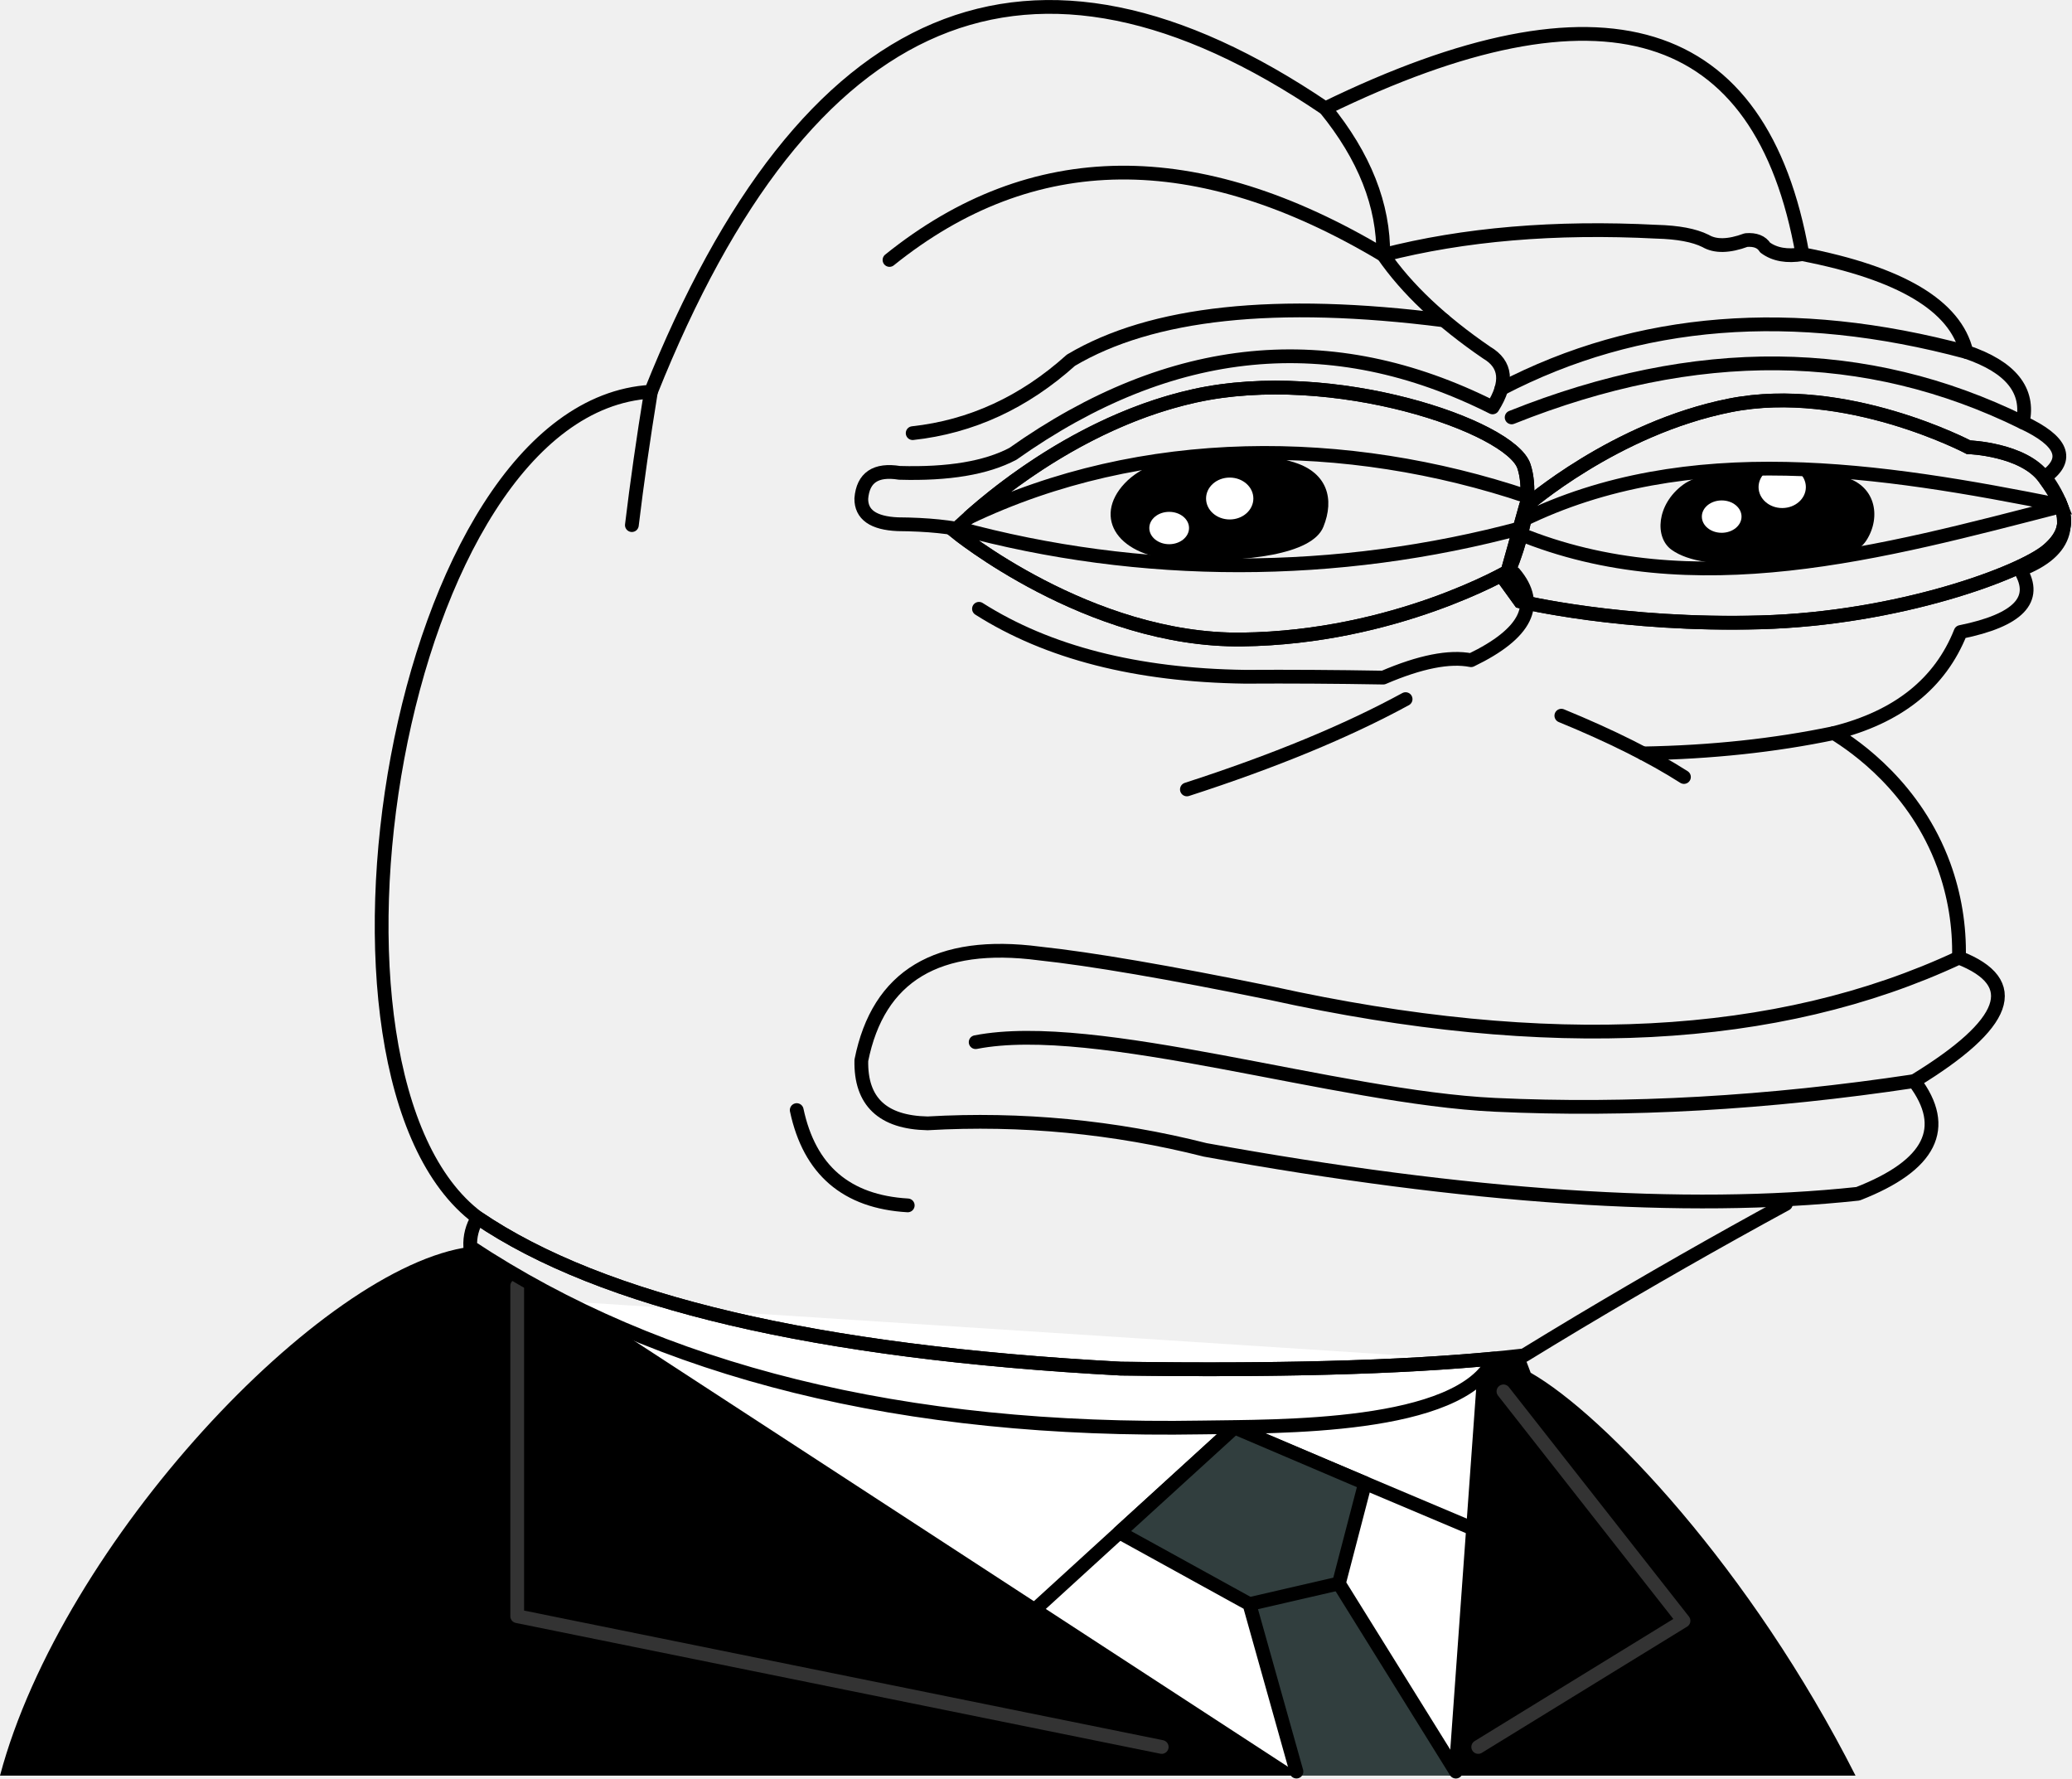
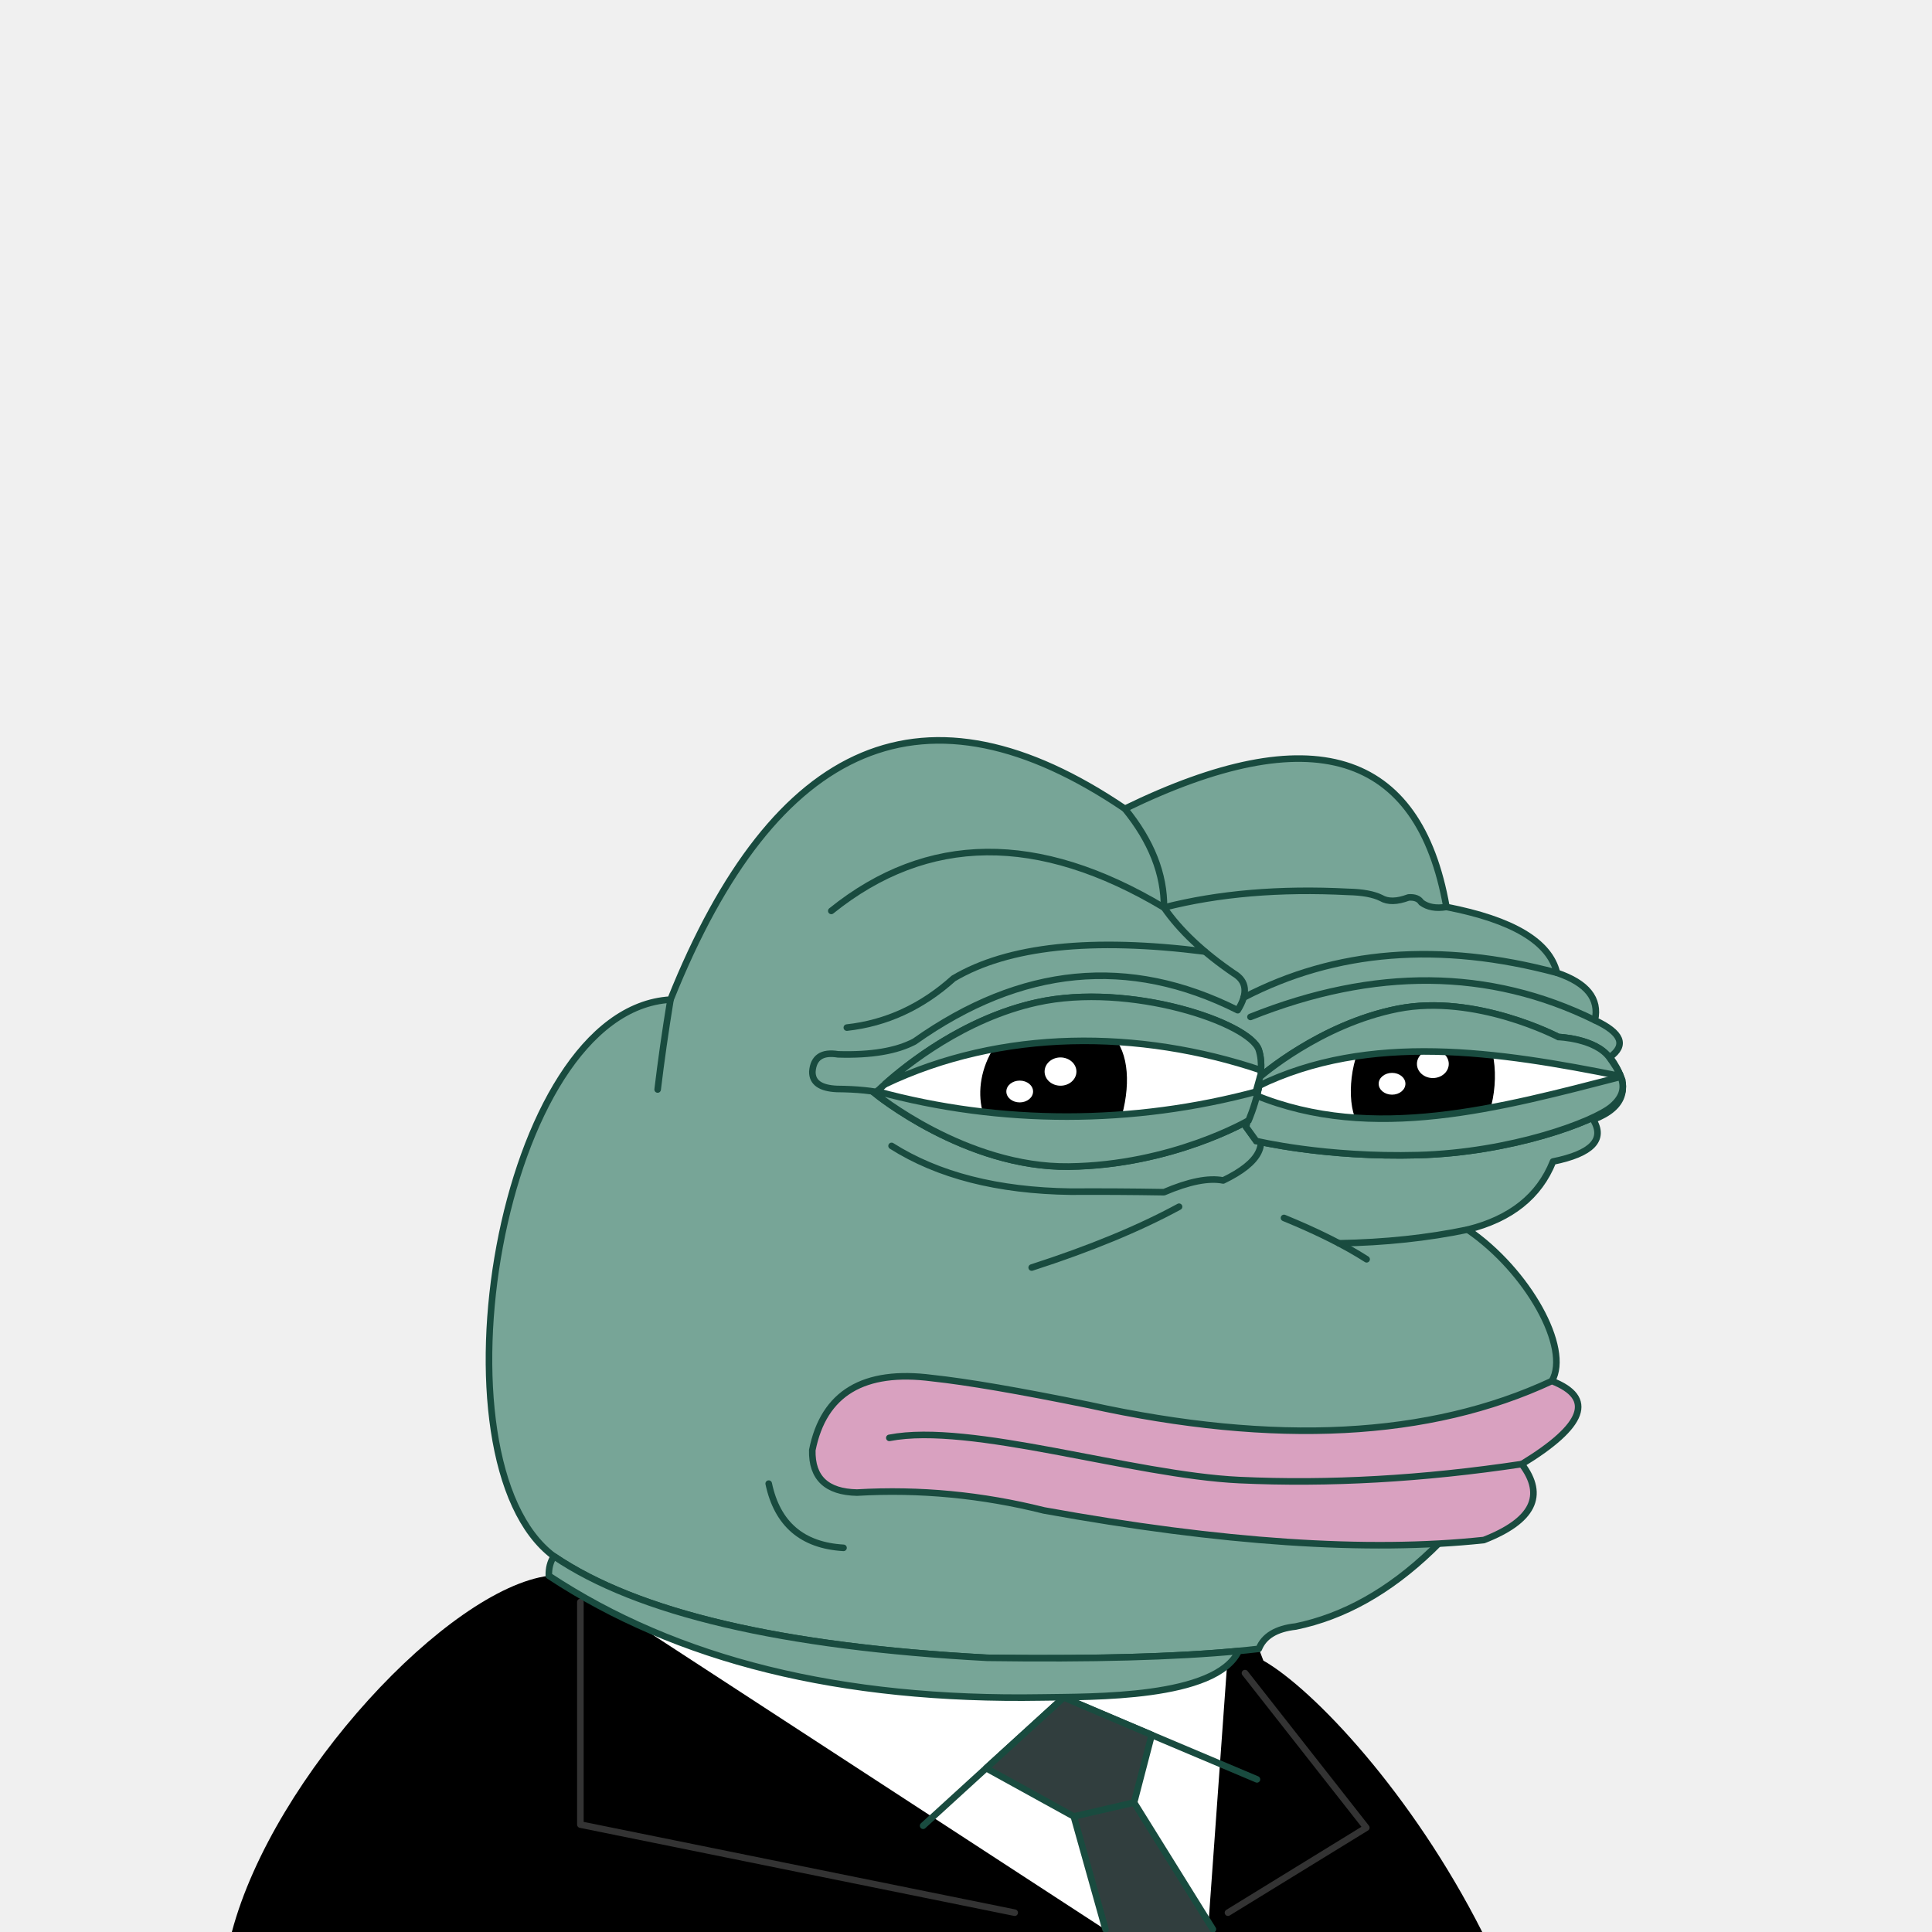
- <svg xmlns="http://www.w3.org/2000/svg" viewBox="0 0 1806.77 1550.46">
+ <svg xmlns="http://www.w3.org/2000/svg" version="1.1" width="1000" height="1000" viewBox="0 0 1000 1000" xml:space="preserve">
  <defs>
-     <style>.cls-1,.cls-2,.cls-5,.cls-6,.cls-7{fill-rule:evenodd;}.cls-2,.cls-9{fill:#fff;}.cls-3,.cls-4,.cls-7,.cls-8{fill:none;}.cls-3{stroke:#333;}.cls-3,.cls-4,.cls-6,.cls-7{stroke-linecap:round;stroke-linejoin:round;}.cls-3,.cls-4,.cls-6,.cls-7,.cls-8{stroke-width:12px;}.cls-4,.cls-6,.cls-7,.cls-8{stroke:#000;}.cls-5,.cls-6{fill:#313e3e;}</style>
-   </defs>
-   <g id="Layer_2" data-name="Layer 2">
-     <g id="Layer_1-2" data-name="Layer 1">
-       <path class="cls-1" d="M1334.75,1196.77,1329,1181.6l-26.19,2.76h0c-29.47,62-189.93,59-255,60.11q-389.4,6.67-637.71-157.5C280.82,1103.58,54,1344.85,0,1548H1618C1526.86,1368.09,1399.32,1233.55,1334.75,1196.77Z" />
-       <path class="cls-2" d="M501,1135l634,413h128l26-362Z" />
-       <path class="cls-3" d="M451,1121v288l562,114" />
-       <path class="cls-3" d="M1311,1213l157,200-179,110" />
-       <path class="cls-4" d="M1326.5,1350.46l-250.42-105.73L894.5,1410.46" />
-       <path class="cls-5" d="M976.13,1336l113.37,62.5L1132,1548h139l-103.5-167.5,22.81-87.5-113.81-48.5Z" />
-       <path class="cls-6" d="M1089.5,1398.46l78-18Z" />
-       <path class="cls-4" d="M1130.5,1544.46l-41-146L976.13,1336l100.37-91.5,113.81,48.5-22.81,87.5,102,164" />
-       <path class="cls-7" d="M1557.27,1049.62q-89.26,48.53-180.62,103.08-24.06,14.41-47.68,28.9-126.9,14.81-351.79,11.56-398.58-21.48-560.55-131.47c-164.7-122.8-72.24-707.2,151-720.2q203.11-507.75,588-247Q1518-82.12,1571.69,221.58q128.61,24.88,143,85.24,58.27,19.74,49.12,61.4,51.89,24.27,19.5,47.67,41.49,56.69-21.67,80.91,23.49,38.88-52,54.18-26.7,67.24-110.52,88.12c19.66,12.17,71.12,47.73,95.86,115.27a220.21,220.21,0,0,1,13.22,80.49" />
-       <path class="cls-7" d="M1302.78,1184.36h0c-29.47,62-189.93,59-255,60.11q-389.4,6.67-637.71-157.5a43.18,43.18,0,0,1,6.5-25.28q162,110,560.55,131.47Q1179.73,1196.08,1302.78,1184.36Z" />
-       <path class="cls-4" d="M567.6,341.49q-10,61.32-16.61,116.3" />
-       <path class="cls-4" d="M1225.68,609.49q-76.9,41.91-190.71,78.73" />
-       <path class="cls-4" d="M1361.48,623.93q64.76,26.57,106.91,53.46" />
-       <path class="cls-4" d="M1599.14,639.1q-77.58,16.21-166.36,17.73" />
-       <path class="cls-4" d="M853.66,530.75Q943.84,588,1085.54,590q58.51-.35,120.63.73,48.28-20.72,76.57-15.17,72.26-34.83,37.57-75.85" />
-       <path class="cls-4" d="M1155.61,94.44q51.29,62.9,50.56,127.86Q962.25,76.5,775.64,226.63" />
-       <path class="cls-4" d="M1571.69,221.58q-20.22,3.38-32.51-5.78-4.68-7.47-16.61-6.5-22.56,8.34-35.4.72-14.68-7.28-42.62-8-133-6.85-238.38,20.23,30.72,44.52,90.3,85.24,25.54,15,5.06,47.67-211.18-106.12-418.25,40.46-34.87,18.48-99,16.61-31-5-33.23,22.39-.24,21,31.79,22.4,39.21.31,63.57,6.5" />
-       <path class="cls-4" d="M1259.12,279.27q-219.57-28-325.28,34.77-61.41,55.2-138,63.57" />
-       <path class="cls-4" d="M1309.22,338.89q178.56-92.91,405.5-32.07" />
-       <path class="cls-4" d="M1318.14,363.88q241.08-96.35,445.7,4.34" />
-       <path class="cls-8" d="M1330.51,441.34s77.54-68,178.19-88,207.89,36.52,207.89,36.52,47.86,1.66,66,26.56,26.4,43.14,3.29,63.06-130.33,59.75-250.78,63.07-209.54-18.26-209.54-18.26l-13.2-18.26Z" />
-       <path class="cls-8" d="M832.23,462.91s89.1-91.28,209.54-117.84,275.54,26.56,287.09,61.41-13.2,91.28-13.2,91.28-99,58.1-232.64,59.75S832.23,462.91,832.23,462.91Z" />
-       <path d="M1129.22,403.31c-51-16.42-120.43-11.75-148.49,18.06s-6.6,65.06,49.5,66.87,113.84-4.52,123.74-28.92S1157.27,412.34,1129.22,403.31Z" />
-       <path class="cls-9" d="M1092.92,434.6c0,10.1-9.22,18.27-20.62,18.27s-20.62-8.17-20.62-18.27,9.23-18.25,20.62-18.25S1092.92,424.53,1092.92,434.6Z" />
-       <path class="cls-9" d="M1036.83,460.33c0,7.79-7.76,14.11-17.32,14.11s-17.32-6.32-17.32-14.11,7.75-14.1,17.32-14.1S1036.83,452.54,1036.83,460.33Z" />
-       <path d="M1606.06,415.32c-45.87-10.13-115.51-9.84-138.6,7.38s-24.75,45.91-9.9,56.57,39.59,13.12,75.89,13.94,80.86-1.64,94.06-22.14S1635.75,421.88,1606.06,415.32Z" />
-       <path class="cls-9" d="M1574.7,424.65c0,10.08-9.23,18.26-20.63,18.26s-20.62-8.18-20.62-18.26,9.24-18.26,20.62-18.26S1574.7,414.57,1574.7,424.65Z" />
-       <path class="cls-9" d="M1518.6,450.37c0,7.8-7.75,14.12-17.32,14.12S1484,458.17,1484,450.37s7.76-14.1,17.32-14.1S1518.6,442.58,1518.6,450.37Z" />
-       <path class="cls-8" d="M1331.8,432.88c.43-9.31-.3-18.42-2.94-26.4-11.55-34.85-166.65-88-287.09-61.41C947.83,365.79,873,425.88,844.56,451.32,996.23,378.79,1174.51,380,1331.8,432.88Z" />
-       <path class="cls-8" d="M1323.91,464.89l-11.55,41.17,13.2,18.26s89.09,21.58,209.54,18.26,227.69-43.15,250.78-63.07c14.71-12.69,16.64-24.71,11.47-38.17C1642.5,481.21,1476.19,527.53,1323.91,464.89Z" />
-       <path class="cls-8" d="M1797,440.46c-3-7.43-8.09-15.31-14.43-24-18.14-24.9-66-26.56-66-26.56s-107.25-56.43-207.89-36.52-178.19,88-178.19,88L1327,453.85C1471.77,382.76,1640.24,409,1797,440.46Z" />
-       <path class="cls-8" d="M835,460.21c-1.78,1.72-2.74,2.7-2.74,2.7s117.15,96.26,250.79,94.6,232.64-59.75,232.64-59.75A239.87,239.87,0,0,0,1327.83,460C1165.9,503.71,994.78,503.79,835,460.21Z" />
-       <path class="cls-7" d="M1108.65,865.93q-134.72-27.48-202.26-34.68-133.26-17.44-155.31,93.19-1.14,53.73,57.79,54.9a797.82,797.82,0,0,1,242,23.11q344.27,62.41,569.23,38.29,95.28-37.15,49.12-98.24,122.73-74.93,39-107.64Q1471,945.78,1108.65,865.93Z" />
-       <path class="cls-4" d="M1669.21,942.5q-191.61,28.83-365.71,20.68c-138-6.46-347.82-75.14-452.73-54.63" />
-       <path class="cls-4" d="M694.74,967.78q16.65,78.42,96.8,83.07" />
+ </defs>
+   <rect x="0" y="0" width="100%" height="100%" fill="rgba(255,255,255,0)" />
+   <g transform="matrix(0.4 0 0 0.4 500 500)" id="796776">
+     <g style="" vector-effect="non-scaling-stroke">
+       <g transform="matrix(1 0 0 1 -141 1019.5)" id="Layer_1">
+         <path style="stroke: none; stroke-width: 1; stroke-dasharray: none; stroke-linecap: butt; stroke-dashoffset: 0; stroke-linejoin: miter; stroke-miterlimit: 4; is-custom-font: none; font-file-url: none; fill: rgb(0,0,0); fill-rule: evenodd; opacity: 1;" transform=" translate(-1109, -2269.5)" d="M 1634.8 2148.8 c 1.9 5.1 0 0 -5.8 -15.2 l -26.2 2.8 l 0 0 c -29.5 62 -189.9 59 -254.9 60.1 c -259.6 4.4 -472.2 -48.1 -637.7 -157.5 C 580.8 2055.6 354 2296.9 300 2500 h 1618 C 1826.9 2320.1 1699.3 2185.6 1634.8 2148.8 z" stroke-linecap="round" />
+       </g>
+       <g transform="matrix(1 0 0 1 -55 1043.5)" id="Layer_1">
+         <path style="stroke: none; stroke-width: 1; stroke-dasharray: none; stroke-linecap: butt; stroke-dashoffset: 0; stroke-linejoin: miter; stroke-miterlimit: 4; is-custom-font: none; font-file-url: none; fill: rgb(255,255,255); fill-rule: evenodd; opacity: 1;" transform=" translate(-1195, -2293.5)" d="M 801 2087 l 634 413 h 23 h 63 h 42 l 26 -362 L 801 2087 z" stroke-linecap="round" />
+       </g>
+       <g transform="matrix(1 0 0 1 -218 1024)" id="Layer_1">
+         <path style="stroke: rgb(51,51,51); stroke-width: 8.504; stroke-dasharray: none; stroke-linecap: round; stroke-dashoffset: 0; stroke-linejoin: round; stroke-miterlimit: 2.613; is-custom-font: none; font-file-url: none; fill: none; fill-rule: nonzero; opacity: 1;" transform=" translate(-1032, -2274)" d="M 751 2073 v 288 l 562 114" stroke-linecap="round" />
+       </g>
+       <g transform="matrix(1 0 0 1 428.5 1070)" id="Layer_1">
+         <path style="stroke: rgb(51,51,51); stroke-width: 8.504; stroke-dasharray: none; stroke-linecap: round; stroke-dashoffset: 0; stroke-linejoin: round; stroke-miterlimit: 2.613; is-custom-font: none; font-file-url: none; fill: none; fill-rule: nonzero; opacity: 1;" transform=" translate(-1678.5, -2320)" d="M 1611 2165 l 157 200 l -179 110" stroke-linecap="round" />
+       </g>
+       <g transform="matrix(1 0 0 1 -118.5001 1082.5)" id="Layer_1">
+         <path style="stroke: rgb(51,51,51); stroke-width: 8.504; stroke-dasharray: none; stroke-linecap: round; stroke-dashoffset: 0; stroke-linejoin: round; stroke-miterlimit: 2.613; is-custom-font: none; font-file-url: none; fill: none; fill-rule: nonzero; opacity: 1;" transform=" translate(-1131.5, -2332.5)" d="M 1131.5 2332.5" stroke-linecap="round" />
+       </g>
+       <g transform="matrix(1 0 0 1 160.4999 1029.65)" id="Layer_1">
+         <path style="stroke: rgb(25,75,63); stroke-width: 8.504; stroke-dasharray: none; stroke-linecap: round; stroke-dashoffset: 0; stroke-linejoin: round; stroke-miterlimit: 2.613; is-custom-font: none; font-file-url: none; fill: none; fill-rule: nonzero; opacity: 1;" transform=" translate(-1410.5, -2279.65)" d="M 1626.5 2302.5 l -250.4 -105.7 l -181.6 165.7" stroke-linecap="round" />
+       </g>
+       <g transform="matrix(1 0 0 1 173.55 1098.25)" id="Layer_1">
+         <path style="stroke: none; stroke-width: 1; stroke-dasharray: none; stroke-linecap: butt; stroke-dashoffset: 0; stroke-linejoin: miter; stroke-miterlimit: 4; is-custom-font: none; font-file-url: none; fill: rgb(49,62,62); fill-rule: evenodd; opacity: 1;" transform=" translate(-1423.55, -2348.25)" d="M 1276.1 2288 l 113.4 62.5 L 1432 2500 h 139 l -103.5 -167.5 l 22.8 -87.5 l -113.8 -48.5 L 1276.1 2288 z" stroke-linecap="round" />
+       </g>
+       <g transform="matrix(1 0 0 1 178.4999 1091.5)" id="Layer_1">
+         <path style="stroke: rgb(25,75,63); stroke-width: 8.504; stroke-dasharray: none; stroke-linecap: round; stroke-dashoffset: 0; stroke-linejoin: round; stroke-miterlimit: 2.613; is-custom-font: none; font-file-url: none; fill: rgb(49,62,62); fill-rule: evenodd; opacity: 1;" transform=" translate(-1428.5, -2341.5)" d="M 1389.5 2350.5 l 78 -18 L 1389.5 2350.5 z" stroke-linecap="round" />
+       </g>
+       <g transform="matrix(1 0 0 1 172.8 1096.5)" id="Layer_1">
+         <path style="stroke: rgb(25,75,63); stroke-width: 8.504; stroke-dasharray: none; stroke-linecap: round; stroke-dashoffset: 0; stroke-linejoin: round; stroke-miterlimit: 2.613; is-custom-font: none; font-file-url: none; fill: none; fill-rule: nonzero; opacity: 1;" transform=" translate(-1422.8, -2346.5)" d="M 1430.5 2496.5 l -41 -146 l -113.4 -62.5 l 100.4 -91.5 l 113.8 48.5 l -22.8 87.5 l 102 164" stroke-linecap="round" />
+       </g>
+       <g transform="matrix(1 0 0 1 116.2446 301.9013)" id="Layer_1">
+         <path style="stroke: rgb(25,75,63); stroke-width: 8.504; stroke-dasharray: none; stroke-linecap: round; stroke-dashoffset: 0; stroke-linejoin: round; stroke-miterlimit: 2.613; is-custom-font: none; font-file-url: none; fill: rgb(119,165,151); fill-rule: evenodd; opacity: 1;" transform=" translate(-1366.245, -1551.901)" d="M 867.6 1293.5 c 135.4 -338.5 331.4 -420.8 588 -247 c 241.6 -117.7 380.3 -75.3 416.1 127.1 c 85.7 16.6 133.4 45 143 85.2 c 38.8 13.2 55.2 33.6 49.1 61.4 c 34.6 16.2 41.1 32.1 19.5 47.7 c 27.7 37.8 20.4 64.8 -21.7 80.9 c 15.7 25.9 -1.7 44 -52 54.2 c -17.8 44.8 -54.6 74.2 -110.5 88.1 c 78.1 53.4 133.4 153.4 109.1 195.8 c -96.7 186.2 -207.2 292.2 -331.6 317.8 c -25.2 2.8 -41.1 12.4 -47.7 28.9 c -84.6 9.9 -201.9 13.7 -351.8 11.6 c -265.7 -14.3 -452.6 -58.1 -560.6 -131.5 C 551.9 1890.9 644.4 1306.5 867.6 1293.5 z" stroke-linecap="round" />
+       </g>
+       <g transform="matrix(1 0 0 1 -93.514 855.2276)" id="Layer_1">
+         <path style="stroke: rgb(25,75,63); stroke-width: 8.504; stroke-dasharray: none; stroke-linecap: round; stroke-dashoffset: 0; stroke-linejoin: round; stroke-miterlimit: 2.613; is-custom-font: none; font-file-url: none; fill: rgb(119,165,151); fill-rule: evenodd; opacity: 1;" transform=" translate(-1156.486, -2105.228)" d="M 1602.8 2136.4 L 1602.8 2136.4 c -29.5 62 -189.9 59 -254.9 60.1 c -259.6 4.4 -472.2 -48.1 -637.7 -157.5 c -0.3 -9.5 1.8 -17.9 6.5 -25.3 c 108 73.3 294.8 117.2 560.6 131.5 C 1412.2 2147.1 1520.7 2144.2 1602.8 2136.4 z" stroke-linecap="round" />
+       </g>
+       <g transform="matrix(1 0 0 1 -390.7 101.65)" id="Layer_1">
+         <path style="stroke: rgb(25,75,63); stroke-width: 8.504; stroke-dasharray: none; stroke-linecap: round; stroke-dashoffset: 0; stroke-linejoin: round; stroke-miterlimit: 2.613; is-custom-font: none; font-file-url: none; fill: none; fill-rule: nonzero; opacity: 1;" transform=" translate(-859.3, -1351.65)" d="M 867.6 1293.5 c -6.7 40.9 -12.2 79.6 -16.6 116.3" stroke-linecap="round" />
+       </g>
+       <g transform="matrix(1 0 0 1 180.35 350.85)" id="Layer_1">
+         <path style="stroke: rgb(25,75,63); stroke-width: 8.504; stroke-dasharray: none; stroke-linecap: round; stroke-dashoffset: 0; stroke-linejoin: round; stroke-miterlimit: 2.613; is-custom-font: none; font-file-url: none; fill: none; fill-rule: nonzero; opacity: 1;" transform=" translate(-1430.35, -1600.85)" d="M 1525.7 1561.5 c -51.3 27.9 -114.8 54.2 -190.7 78.7" stroke-linecap="round" />
+       </g>
+       <g transform="matrix(1 0 0 1 464.95 352.75)" id="Layer_1">
+         <path style="stroke: rgb(25,75,63); stroke-width: 8.504; stroke-dasharray: none; stroke-linecap: round; stroke-dashoffset: 0; stroke-linejoin: round; stroke-miterlimit: 2.613; is-custom-font: none; font-file-url: none; fill: none; fill-rule: nonzero; opacity: 1;" transform=" translate(-1714.95, -1602.75)" d="M 1661.5 1576 c 43.2 17.7 78.8 35.5 106.9 53.5" stroke-linecap="round" />
+       </g>
+       <g transform="matrix(1 0 0 1 565.8999 349.95)" id="Layer_1">
+         <path style="stroke: rgb(25,75,63); stroke-width: 8.504; stroke-dasharray: none; stroke-linecap: round; stroke-dashoffset: 0; stroke-linejoin: round; stroke-miterlimit: 2.613; is-custom-font: none; font-file-url: none; fill: none; fill-rule: nonzero; opacity: 1;" transform=" translate(-1815.9, -1599.95)" d="M 1899.1 1591.1 c -51.7 10.8 -107.2 16.7 -166.4 17.7" stroke-linecap="round" />
+       </g>
+       <g transform="matrix(1 0 0 1 142.6691 247.2)" id="Layer_1">
+         <path style="stroke: rgb(25,75,63); stroke-width: 8.504; stroke-dasharray: none; stroke-linecap: round; stroke-dashoffset: 0; stroke-linejoin: round; stroke-miterlimit: 2.613; is-custom-font: none; font-file-url: none; fill: none; fill-rule: nonzero; opacity: 1;" transform=" translate(-1392.669, -1497.2)" d="M 1153.7 1482.8 c 60.1 38.1 137.4 57.9 231.9 59.2 c 39 -0.2 79.2 0 120.6 0.7 c 32.2 -13.8 57.7 -18.9 76.6 -15.2 c 48.2 -23.2 60.7 -48.5 37.6 -75.8" stroke-linecap="round" />
+       </g>
+       <g transform="matrix(1 0 0 1 40.9534 -137.4)" id="Layer_1">
+         <path style="stroke: rgb(25,75,63); stroke-width: 8.504; stroke-dasharray: none; stroke-linecap: round; stroke-dashoffset: 0; stroke-linejoin: round; stroke-miterlimit: 2.613; is-custom-font: none; font-file-url: none; fill: none; fill-rule: nonzero; opacity: 1;" transform=" translate(-1290.954, -1112.6)" d="M 1455.6 1046.5 c 34.2 41.9 51 84.5 50.6 127.9 c -162.6 -97.2 -306.1 -95.8 -430.5 4.3" stroke-linecap="round" />
+       </g>
+       <g transform="matrix(1 0 0 1 211.4487 34.1531)" id="Layer_1">
+         <path style="stroke: rgb(25,75,63); stroke-width: 8.504; stroke-dasharray: none; stroke-linecap: round; stroke-dashoffset: 0; stroke-linejoin: round; stroke-miterlimit: 2.613; is-custom-font: none; font-file-url: none; fill: none; fill-rule: nonzero; opacity: 1;" transform=" translate(-1461.449, -1284.153)" d="M 1871.7 1173.6 c -13.5 2.3 -24.3 0.3 -32.5 -5.8 c -3.1 -5 -8.7 -7.1 -16.6 -6.5 c -15 5.6 -26.8 5.8 -35.4 0.7 c -9.8 -4.9 -24 -7.5 -42.6 -7.9 c -88.7 -4.6 -168.1 2.2 -238.4 20.2 c 20.5 29.7 50.6 58.1 90.3 85.2 c 17 10 18.7 25.9 5.1 47.7 c -140.8 -70.8 -280.2 -57.3 -418.2 40.5 c -23.2 12.3 -56.2 17.9 -99 16.6 c -20.7 -3.4 -31.8 4.1 -33.2 22.4 c -0.2 14 10.4 21.5 31.8 22.4 c 26.1 0.2 47.3 2.4 63.6 6.5" stroke-linecap="round" />
+       </g>
+       <g transform="matrix(1 0 0 1 77.4499 26.2051)" id="Layer_1">
+         <path style="stroke: rgb(25,75,63); stroke-width: 8.504; stroke-dasharray: none; stroke-linecap: round; stroke-dashoffset: 0; stroke-linejoin: round; stroke-miterlimit: 2.613; is-custom-font: none; font-file-url: none; fill: none; fill-rule: nonzero; opacity: 1;" transform=" translate(-1327.45, -1276.205)" d="M 1559.1 1231.3 c -146.4 -18.6 -254.8 -7 -325.3 34.8 c -40.9 36.8 -86.9 58 -138 63.6" stroke-linecap="round" />
+       </g>
+       <g transform="matrix(1 0 0 1 561.9499 12.8365)" id="Layer_1">
+         <path style="stroke: rgb(25,75,63); stroke-width: 8.504; stroke-dasharray: none; stroke-linecap: round; stroke-dashoffset: 0; stroke-linejoin: round; stroke-miterlimit: 2.613; is-custom-font: none; font-file-url: none; fill: none; fill-rule: nonzero; opacity: 1;" transform=" translate(-1811.95, -1262.836)" d="M 1609.2 1290.9 c 119 -61.9 254.2 -72.6 405.5 -32.1" stroke-linecap="round" />
+       </g>
+       <g transform="matrix(1 0 0 1 590.9499 44.4947)" id="Layer_1">
+         <path style="stroke: rgb(25,75,63); stroke-width: 8.504; stroke-dasharray: none; stroke-linecap: round; stroke-dashoffset: 0; stroke-linejoin: round; stroke-miterlimit: 2.613; is-custom-font: none; font-file-url: none; fill: none; fill-rule: nonzero; opacity: 1;" transform=" translate(-1840.95, -1294.495)" d="M 1618.1 1315.9 c 160.7 -64.2 309.3 -62.8 445.7 4.3" stroke-linecap="round" />
+       </g>
+       <g transform="matrix(1 0 0 1 606.1996 148.0951)" id="Layer_1">
+         <path style="stroke: rgb(25,75,63); stroke-width: 8.504; stroke-dasharray: none; stroke-linecap: butt; stroke-dashoffset: 0; stroke-linejoin: miter; stroke-miterlimit: 4; is-custom-font: none; font-file-url: none; fill: rgb(255,255,255); fill-rule: nonzero; opacity: 1;" transform=" translate(-1856.199, -1398.095)" d="M 1630.5 1393.4 c 0 0 77.5 -68.1 178.2 -88 c 100.6 -19.9 207.9 36.5 207.9 36.5 s 47.9 1.7 66 26.6 c 18.1 24.9 26.4 43.1 3.3 63.1 c -23.1 19.9 -130.3 59.8 -250.8 63.1 c -120.5 3.3 -209.5 -18.3 -209.5 -18.3 l -13.2 -18.3 L 1630.5 1393.4 z" stroke-linecap="round" />
+       </g>
+       <g transform="matrix(1 0 0 1 132.0448 149.813)" id="Layer_1">
+         <path style="stroke: rgb(25,75,63); stroke-width: 8.504; stroke-dasharray: none; stroke-linecap: butt; stroke-dashoffset: 0; stroke-linejoin: miter; stroke-miterlimit: 4; is-custom-font: none; font-file-url: none; fill: rgb(255,255,255); fill-rule: nonzero; opacity: 1;" transform=" translate(-1382.045, -1399.813)" d="M 1132.2 1415 c 0 0 89.1 -91.3 209.5 -117.8 c 120.4 -26.6 275.5 26.6 287.1 61.4 c 11.6 34.9 -13.2 91.3 -13.2 91.3 s -99 58.1 -232.6 59.7 C 1249.4 1511.2 1132.2 1415 1132.2 1415 z" stroke-linecap="round" />
+       </g>
+       <g transform="matrix(1 0 0 1 113.3659 151.5547)" id="Layer_1">
+         <path style="stroke: none; stroke-width: 1; stroke-dasharray: none; stroke-linecap: butt; stroke-dashoffset: 0; stroke-linejoin: miter; stroke-miterlimit: 4; is-custom-font: none; font-file-url: none; fill: rgb(0,0,0); fill-rule: nonzero; opacity: 1;" transform=" translate(-1363.366, -1401.555)" d="M 1429.2 1331.9 c -51 -30.2 -120.4 -21.6 -148.5 33.2 c -28 54.8 -6.6 119.5 49.5 122.8 c 56.1 3.3 113.8 -8.3 123.7 -53.1 C 1463.9 1390 1457.3 1348.5 1429.2 1331.9 z" stroke-linecap="round" />
+       </g>
+       <g transform="matrix(1 0 0 1 122.3 136.6)" id="Layer_1">
+         <path style="stroke: none; stroke-width: 1; stroke-dasharray: none; stroke-linecap: butt; stroke-dashoffset: 0; stroke-linejoin: miter; stroke-miterlimit: 4; is-custom-font: none; font-file-url: none; fill: rgb(255,255,255); fill-rule: nonzero; opacity: 1;" transform=" translate(-1372.3, -1386.6)" d="M 1392.9 1386.6 c 0 10.1 -9.2 18.3 -20.6 18.3 c -11.4 0 -20.6 -8.2 -20.6 -18.3 c 0 -10.1 9.2 -18.3 20.6 -18.3 C 1383.7 1368.4 1392.9 1376.6 1392.9 1386.6 z" stroke-linecap="round" />
+       </g>
+       <g transform="matrix(1 0 0 1 69.5 162.4)" id="Layer_1">
+         <path style="stroke: none; stroke-width: 1; stroke-dasharray: none; stroke-linecap: butt; stroke-dashoffset: 0; stroke-linejoin: miter; stroke-miterlimit: 4; is-custom-font: none; font-file-url: none; fill: rgb(255,255,255); fill-rule: nonzero; opacity: 1;" transform=" translate(-1319.5, -1412.4)" d="M 1336.8 1412.4 c 0 7.8 -7.8 14.1 -17.3 14.1 c -9.6 0 -17.3 -6.3 -17.3 -14.1 c 0 -7.8 7.8 -14.1 17.3 -14.1 C 1329.1 1398.3 1336.8 1404.6 1336.8 1412.4 z" stroke-linecap="round" />
+       </g>
+       <g transform="matrix(1 0 0 1 79.4 96)" id="Layer_1">
+         <path style="stroke: none; stroke-width: 1; stroke-dasharray: none; stroke-linecap: butt; stroke-dashoffset: 0; stroke-linejoin: miter; stroke-miterlimit: 4; is-custom-font: none; font-file-url: none; fill: rgb(255,255,255); fill-rule: nonzero; opacity: 1;" transform=" translate(-1329.4, -1346)" d="M 1340.1 1346 c 0 4.1 -4.8 7.5 -10.7 7.5 c -5.9 0 -10.7 -3.3 -10.7 -7.5 c 0 -4.1 4.8 -7.5 10.7 -7.5 C 1335.3 1338.5 1340.1 1341.9 1340.1 1346 z" stroke-linecap="round" />
+       </g>
+       <g transform="matrix(1 0 0 1 591.1977 147.2901)" id="Layer_1">
+         <path style="stroke: none; stroke-width: 1; stroke-dasharray: none; stroke-linecap: butt; stroke-dashoffset: 0; stroke-linejoin: miter; stroke-miterlimit: 4; is-custom-font: none; font-file-url: none; fill: rgb(0,0,0); fill-rule: nonzero; opacity: 1;" transform=" translate(-1841.198, -1397.29)" d="M 1906.1 1325.2 c -45.9 -20.5 -115.5 -19.9 -138.6 14.9 c -23.1 34.9 -24.8 92.9 -9.9 114.5 c 14.8 21.6 39.6 26.6 75.9 28.2 c 36.3 1.7 80.9 -3.3 94.1 -44.8 C 1940.7 1396.6 1935.7 1338.5 1906.1 1325.2 z" stroke-linecap="round" />
+       </g>
+       <g transform="matrix(1 0 0 1 604.1 126.7)" id="Layer_1">
+         <path style="stroke: none; stroke-width: 1; stroke-dasharray: none; stroke-linecap: butt; stroke-dashoffset: 0; stroke-linejoin: miter; stroke-miterlimit: 4; is-custom-font: none; font-file-url: none; fill: rgb(255,255,255); fill-rule: nonzero; opacity: 1;" transform=" translate(-1854.1, -1376.7)" d="M 1874.7 1376.7 c 0 10.1 -9.2 18.3 -20.6 18.3 c -11.4 0 -20.6 -8.2 -20.6 -18.3 c 0 -10.1 9.2 -18.3 20.6 -18.3 C 1865.5 1358.4 1874.7 1366.6 1874.7 1376.7 z" stroke-linecap="round" />
+       </g>
+       <g transform="matrix(1 0 0 1 551.3 152.4)" id="Layer_1">
+         <path style="stroke: none; stroke-width: 1; stroke-dasharray: none; stroke-linecap: butt; stroke-dashoffset: 0; stroke-linejoin: miter; stroke-miterlimit: 4; is-custom-font: none; font-file-url: none; fill: rgb(255,255,255); fill-rule: nonzero; opacity: 1;" transform=" translate(-1801.3, -1402.4)" d="M 1818.6 1402.4 c 0 7.8 -7.7 14.1 -17.3 14.1 c -9.6 0 -17.3 -6.3 -17.3 -14.1 c 0 -7.8 7.8 -14.1 17.3 -14.1 C 1810.9 1388.3 1818.6 1394.6 1818.6 1402.4 z" stroke-linecap="round" />
+       </g>
+       <g transform="matrix(1 0 0 1 561.2 86)" id="Layer_1">
+         <path style="stroke: none; stroke-width: 1; stroke-dasharray: none; stroke-linecap: butt; stroke-dashoffset: 0; stroke-linejoin: miter; stroke-miterlimit: 4; is-custom-font: none; font-file-url: none; fill: rgb(255,255,255); fill-rule: nonzero; opacity: 1;" transform=" translate(-1811.2, -1336)" d="M 1821.9 1336 c 0 4.1 -4.8 7.5 -10.7 7.5 s -10.7 -3.3 -10.7 -7.5 c 0 -4.1 4.8 -7.5 10.7 -7.5 C 1817.1 1328.6 1821.9 1331.9 1821.9 1336 z" stroke-linecap="round" />
+       </g>
+       <g transform="matrix(1 0 0 1 138.2523 96.5989)" id="Layer_1">
+         <path style="stroke: rgb(25,75,63); stroke-width: 8.504; stroke-dasharray: none; stroke-linecap: butt; stroke-dashoffset: 0; stroke-linejoin: miter; stroke-miterlimit: 4; is-custom-font: none; font-file-url: none; fill: rgb(119,165,151); fill-rule: nonzero; opacity: 1;" transform=" translate(-1388.252, -1346.599)" d="M 1631.8 1384.9 c 0.4 -9.3 -0.3 -18.4 -2.9 -26.4 c -11.6 -34.9 -166.6 -88 -287.1 -61.4 c -93.9 20.7 -168.8 80.8 -197.2 106.2 C 1296.2 1330.8 1474.5 1332 1631.8 1384.9 z" stroke-linecap="round" />
+       </g>
+       <g transform="matrix(1 0 0 1 606.0779 194.2215)" id="Layer_1">
+         <path style="stroke: rgb(25,75,63); stroke-width: 8.504; stroke-dasharray: none; stroke-linecap: butt; stroke-dashoffset: 0; stroke-linejoin: miter; stroke-miterlimit: 4; is-custom-font: none; font-file-url: none; fill: rgb(119,165,151); fill-rule: nonzero; opacity: 1;" transform=" translate(-1856.078, -1444.222)" d="M 1623.9 1416.9 l -11.6 41.2 l 13.2 18.3 c 0 0 89.1 21.6 209.5 18.3 c 120.4 -3.3 227.7 -43.2 250.8 -63.1 c 14.7 -12.7 16.6 -24.7 11.5 -38.2 C 1942.5 1433.2 1776.2 1479.6 1623.9 1416.9 z" stroke-linecap="round" />
+       </g>
+       <g transform="matrix(1 0 0 1 612 103.5237)" id="Layer_1">
+         <path style="stroke: rgb(25,75,63); stroke-width: 8.504; stroke-dasharray: none; stroke-linecap: butt; stroke-dashoffset: 0; stroke-linejoin: miter; stroke-miterlimit: 4; is-custom-font: none; font-file-url: none; fill: rgb(119,165,151); fill-rule: nonzero; opacity: 1;" transform=" translate(-1862, -1353.524)" d="M 2097 1392.5 c -3 -7.4 -8.1 -15.3 -14.4 -24 c -18.1 -24.9 -66 -26.6 -66 -26.6 s -107.2 -56.4 -207.9 -36.5 c -100.7 19.9 -178.2 88 -178.2 88 l -3.5 12.5 C 1771.8 1334.8 1940.2 1361 2097 1392.5 z" stroke-linecap="round" />
+       </g>
+       <g transform="matrix(1 0 0 1 130.0999 210.7612)" id="Layer_1">
+         <path style="stroke: rgb(25,75,63); stroke-width: 8.504; stroke-dasharray: none; stroke-linecap: butt; stroke-dashoffset: 0; stroke-linejoin: miter; stroke-miterlimit: 4; is-custom-font: none; font-file-url: none; fill: rgb(119,165,151); fill-rule: nonzero; opacity: 1;" transform=" translate(-1380.1, -1460.761)" d="M 1135 1412.2 c -1.8 1.7 -2.7 2.7 -2.7 2.7 s 117.1 96.3 250.8 94.6 c 133.6 -1.7 232.6 -59.7 232.6 -59.7 s 7.4 -16.8 12.2 -37.8 C 1465.9 1455.8 1294.8 1455.8 1135 1412.2 z" stroke-linecap="round" />
+       </g>
+       <g transform="matrix(1 0 0 1 296.6092 640.2302)" id="Layer_1">
+         <path style="stroke: rgb(25,75,63); stroke-width: 8.504; stroke-dasharray: none; stroke-linecap: round; stroke-dashoffset: 0; stroke-linejoin: round; stroke-miterlimit: 2.613; is-custom-font: none; font-file-url: none; fill: rgb(217,161,192); fill-rule: evenodd; opacity: 1;" transform=" translate(-1546.609, -1890.23)" d="M 1408.7 1818 c -89.8 -18.3 -157.2 -29.9 -202.3 -34.7 c -88.8 -11.6 -140.6 19.4 -155.3 93.2 c -0.8 35.8 18.5 54.1 57.8 54.9 c 81 -4.7 161.7 3 242 23.1 c 229.5 41.6 419.2 54.4 569.2 38.3 c 63.5 -24.8 79.9 -57.5 49.1 -98.2 c 81.8 -49.9 94.8 -85.8 39 -107.6 C 1850.1 1860.8 1650.2 1871.2 1408.7 1818 z" stroke-linecap="round" />
+       </g>
+       <g transform="matrix(1 0 0 1 310 636.884)" id="Layer_1">
+         <path style="stroke: rgb(25,75,63); stroke-width: 8.504; stroke-dasharray: none; stroke-linecap: round; stroke-dashoffset: 0; stroke-linejoin: round; stroke-miterlimit: 2.613; is-custom-font: none; font-file-url: none; fill: none; fill-rule: nonzero; opacity: 1;" transform=" translate(-1560, -1886.884)" d="M 1969.2 1894.5 c -127.7 19.2 -249.6 26.1 -365.7 20.7 c -138 -6.5 -347.8 -75.1 -452.7 -54.6" stroke-linecap="round" />
+       </g>
+       <g transform="matrix(1 0 0 1 -206.9001 711.3499)" id="Layer_1">
+         <path style="stroke: rgb(25,75,63); stroke-width: 8.504; stroke-dasharray: none; stroke-linecap: round; stroke-dashoffset: 0; stroke-linejoin: round; stroke-miterlimit: 2.613; is-custom-font: none; font-file-url: none; fill: none; fill-rule: nonzero; opacity: 1;" transform=" translate(-1043.1, -1961.35)" d="M 994.7 1919.8 c 11.1 52.3 43.4 80 96.8 83.1" stroke-linecap="round" />
+       </g>
    </g>
  </g>
</svg>
